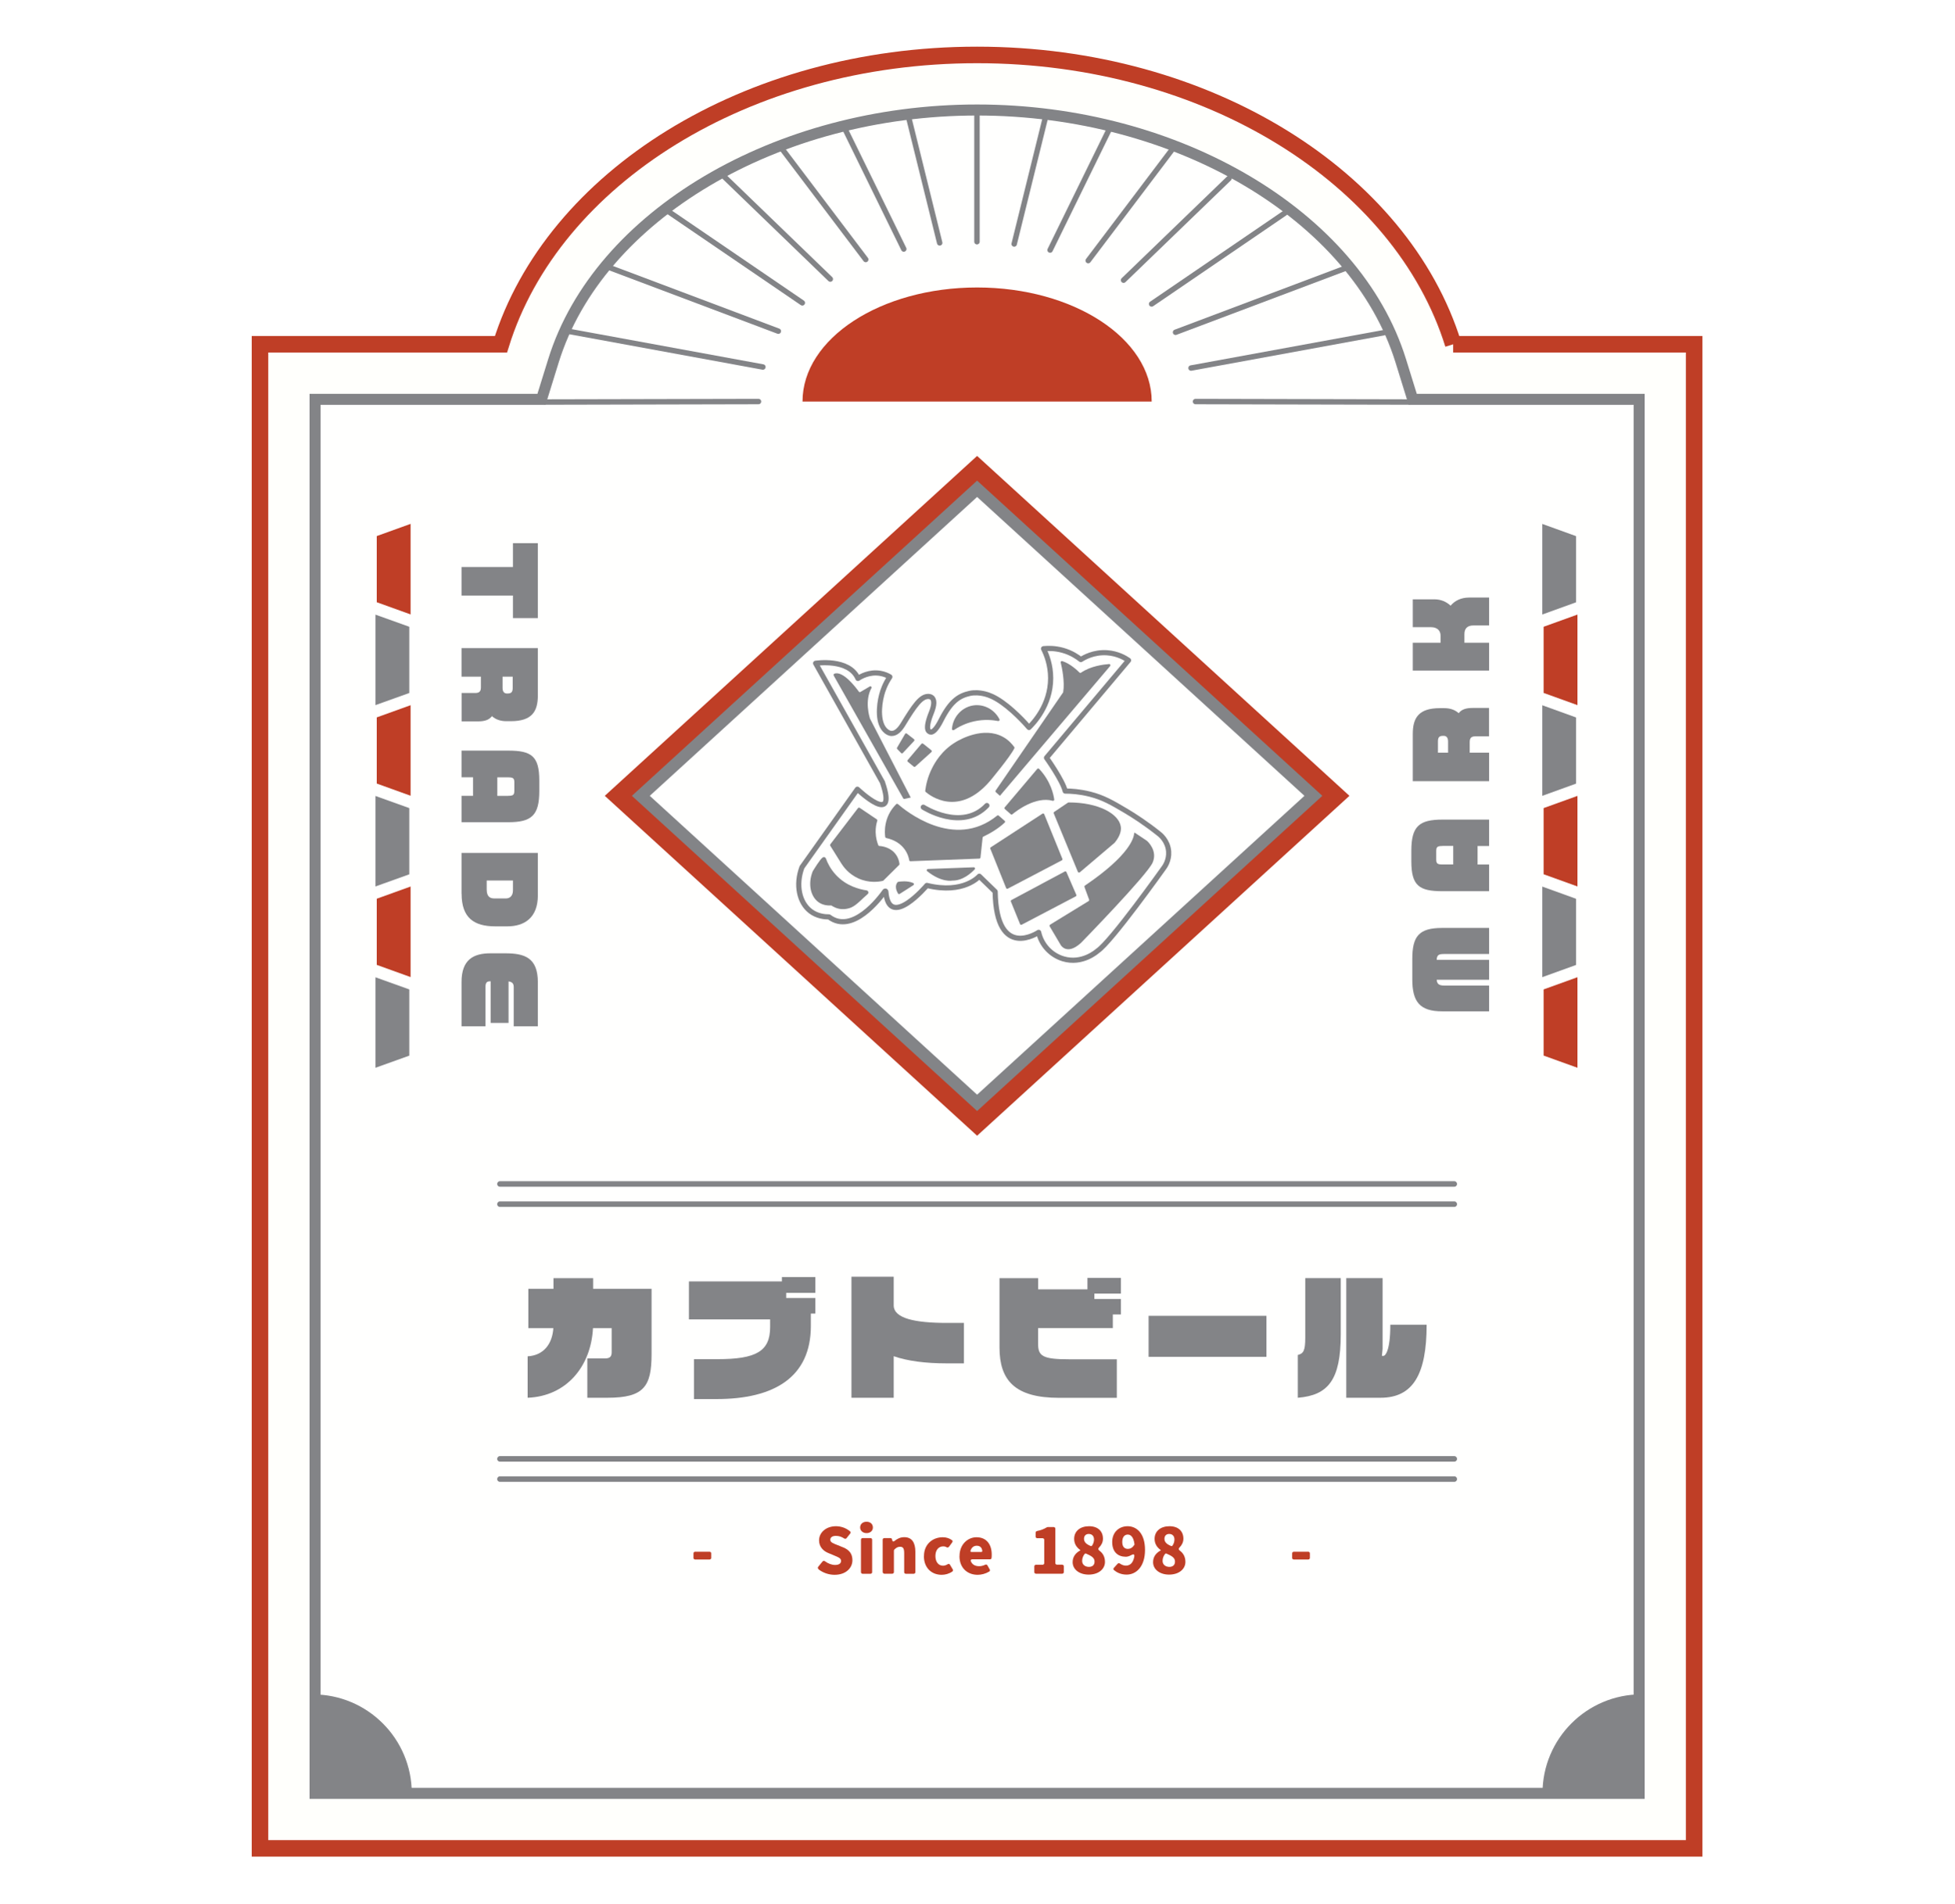
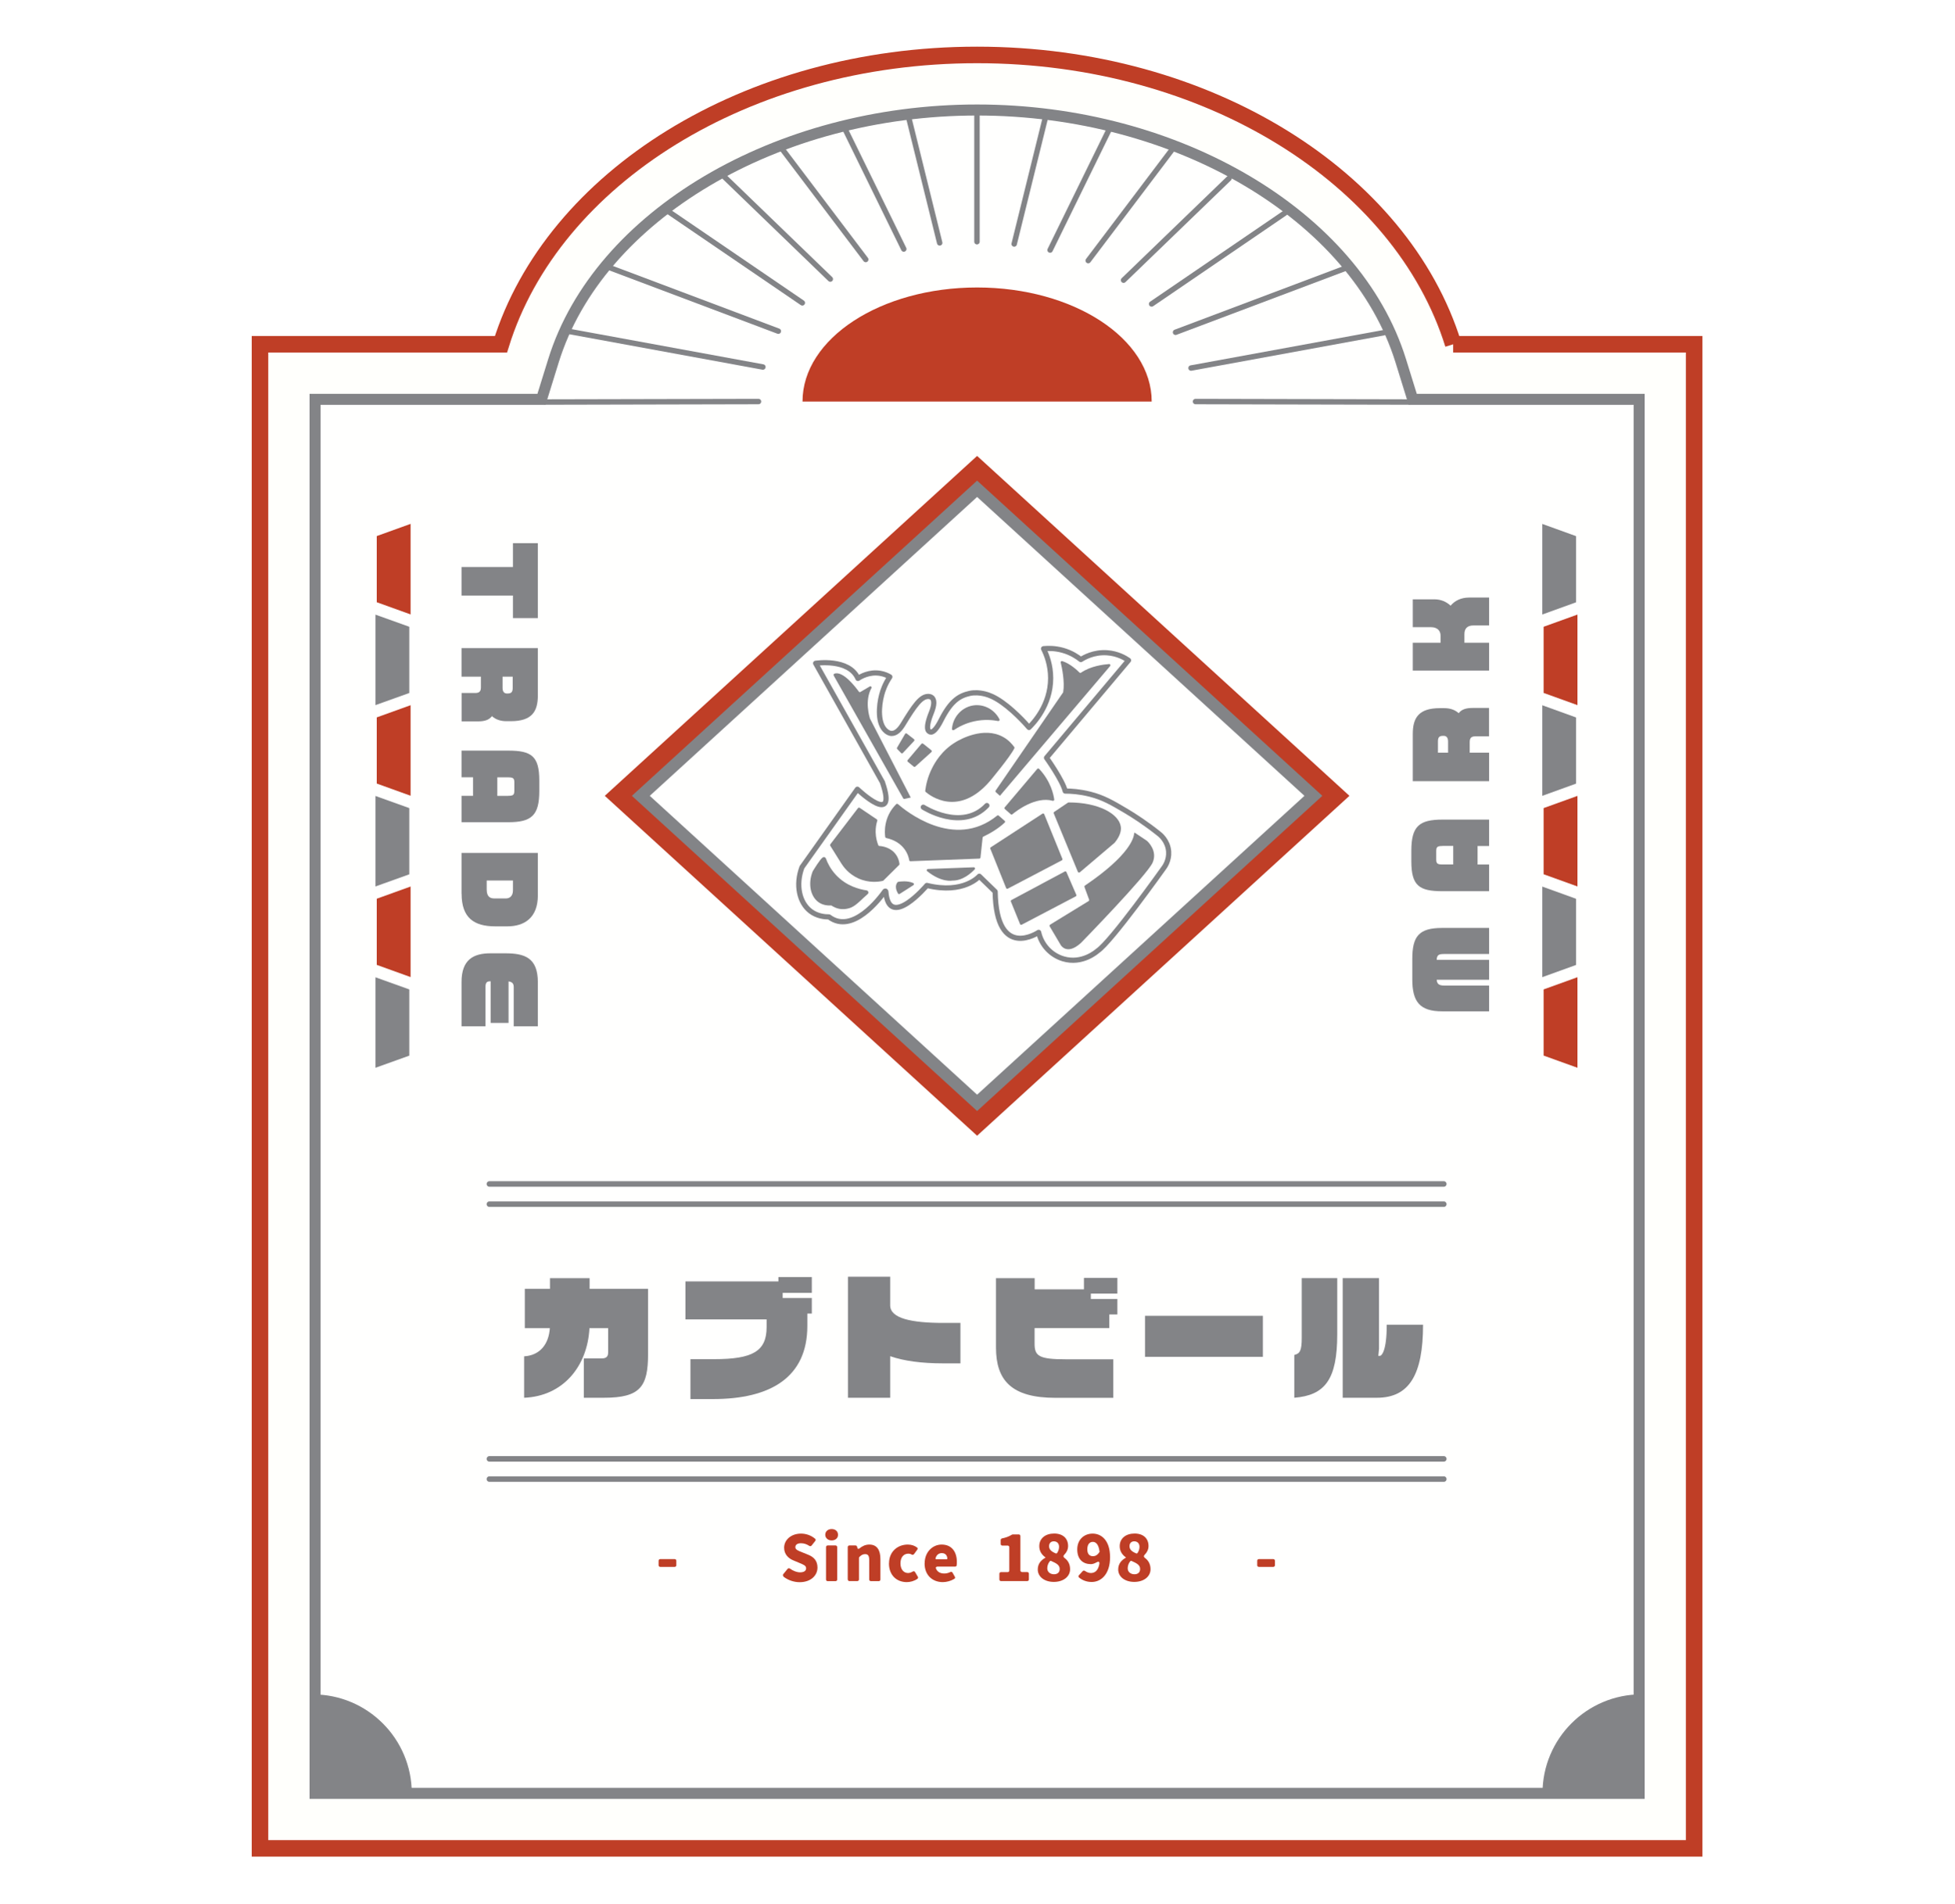
<svg xmlns="http://www.w3.org/2000/svg" id="_design-05" data-name="#design-05" viewBox="0 0 283.52 276.16">
  <defs>
    <style>
      .cls-1, .cls-2, .cls-3, .cls-4 {
        fill: none;
      }

      .cls-2 {
        stroke-linejoin: round;
      }

      .cls-2, .cls-5, .cls-3, .cls-4 {
        stroke-linecap: round;
      }

      .cls-2, .cls-5, .cls-3, .cls-4, .cls-6, .cls-7 {
        stroke: #838487;
      }

      .cls-2, .cls-3 {
        stroke-width: .75px;
      }

      .cls-5 {
        fill: #fffff9;
        stroke-width: .79px;
      }

      .cls-5, .cls-8, .cls-3, .cls-4, .cls-6, .cls-7 {
        stroke-miterlimit: 10;
      }

      .cls-8 {
        fill: #fffffc;
        stroke: #bf3e26;
        stroke-width: 2.4px;
      }

      .cls-9 {
        fill: #838487;
      }

      .cls-4 {
        stroke-width: .8px;
      }

      .cls-6 {
        stroke-width: 1.6px;
      }

      .cls-6, .cls-7 {
        fill: #fffffe;
      }

      .cls-7 {
        stroke-width: 1.75px;
      }

      .cls-10 {
        fill: #bf3e26;
      }
    </style>
  </defs>
  <path id="_.color-primary-stroke" data-name=".color-primary-stroke" class="cls-8" d="M210.84,49.95c-7.48-24.08-35.57-41.98-69.08-41.98s-61.6,17.9-69.08,41.98h-34.96v218.24h208.07V49.95h-34.96Z" />
  <path id="_.color-secondary-stroke" data-name=".color-secondary-stroke" class="cls-6" d="M45.71,260.2V57.94h32.85l1.74-5.61c6.55-21.07,32.4-36.37,61.46-36.37s54.91,15.3,61.46,36.37l1.74,5.61h32.85v202.27H45.71Z" />
  <g id="_.color-secondary-stroke-2" data-name=".color-secondary-stroke">
-     <line class="cls-4" x1="72.53" y1="171.79" x2="210.99" y2="171.79" />
-     <line class="cls-4" x1="72.53" y1="174.72" x2="210.99" y2="174.72" />
-     <line class="cls-4" x1="72.53" y1="211.68" x2="210.99" y2="211.68" />
-     <line class="cls-4" x1="72.53" y1="214.61" x2="210.99" y2="214.61" />
+     <line class="cls-4" x1="71" y1="171.79" x2="209.47" y2="171.79" />
+     <line class="cls-4" x1="71" y1="174.72" x2="209.47" y2="174.72" />
+     <line class="cls-4" x1="71" y1="211.68" x2="209.47" y2="211.68" />
+     <line class="cls-4" x1="71" y1="214.61" x2="209.47" y2="214.61" />
  </g>
  <g id="_.color-primary-fill" data-name=".color-primary-fill">
-     <g>
-       <path class="cls-10" d="M100.61,226.04v-.65c0-.14.1-.24.24-.24h2.09c.14,0,.24.1.24.24v.65c0,.14-.1.24-.24.24h-2.09c-.14,0-.24-.1-.24-.24Z" />
-       <path class="cls-10" d="M118.74,227.65c-.11-.08-.11-.21-.03-.32l.62-.76c.1-.11.23-.12.35-.04.45.33.99.54,1.46.54.6,0,.88-.23.88-.59,0-.39-.37-.52-.96-.77l-.86-.36c-.71-.28-1.37-.87-1.37-1.85,0-1.14,1.02-2.05,2.45-2.05.72,0,1.47.25,2.05.75.1.09.1.21.02.31l-.53.67c-.09.11-.22.12-.34.05-.38-.25-.76-.38-1.21-.38-.5,0-.81.2-.81.57s.42.52,1.03.76l.84.34c.84.34,1.34.9,1.34,1.86,0,1.13-.95,2.12-2.59,2.12-.81,0-1.68-.28-2.36-.82Z" />
-       <path class="cls-10" d="M124.79,221.63c0-.49.38-.83.93-.83s.92.34.92.83-.38.82-.92.82-.93-.35-.93-.82ZM124.91,228.11v-4.7c0-.14.1-.24.24-.24h1.14c.14,0,.24.1.24.24v4.7c0,.14-.1.24-.24.24h-1.14c-.14,0-.24-.1-.24-.24Z" />
-       <path class="cls-10" d="M128.06,228.11v-4.7c0-.14.1-.24.24-.24h.88c.12,0,.22.08.24.19l.03.13c.04.19.15.23.31.11.39-.32.85-.56,1.43-.56,1.13,0,1.61.81,1.61,2.11v2.96c0,.14-.1.24-.24.24h-1.14c-.14,0-.24-.1-.24-.24v-2.77c0-.71-.19-.91-.59-.91-.34,0-.55.13-.82.39-.05.04-.08.11-.08.17v3.11c0,.14-.1.24-.24.24h-1.14c-.14,0-.24-.1-.24-.24Z" />
-       <path class="cls-10" d="M134.05,225.77c0-1.72,1.27-2.72,2.72-2.72.55,0,.98.16,1.34.42.11.08.12.2.04.32l-.47.64c-.1.12-.23.14-.35.07-.16-.1-.31-.13-.46-.13-.72,0-1.16.55-1.16,1.41s.46,1.4,1.1,1.4c.24,0,.47-.09.67-.21.14-.09.29-.06.36.09l.39.66c.06.1.04.23-.06.3-.48.34-1.06.48-1.55.48-1.46,0-2.58-1-2.58-2.71Z" />
-       <path class="cls-10" d="M139.21,225.77c0-1.69,1.2-2.72,2.46-2.72,1.49,0,2.21,1.08,2.21,2.5,0,.19,0,.38-.03.53-.02.11-.11.17-.21.17h-2.58c-.18,0-.28.12-.21.28.21.51.65.72,1.21.72.3,0,.58-.07.87-.21.13-.07.27-.03.34.11l.32.57c.07.11.04.24-.08.31-.51.31-1.13.47-1.67.47-1.49,0-2.64-1-2.64-2.71ZM140.93,225.18h1.45c.09,0,.14-.06.13-.14-.04-.44-.28-.76-.81-.76-.4,0-.76.24-.9.74-.03.1.03.16.13.16Z" />
-       <path class="cls-10" d="M150.06,228.11v-.83c0-.14.1-.24.24-.24h.96c.14,0,.24-.1.24-.24v-3.37c0-.14-.1-.24-.24-.24h-.77c-.14,0-.24-.1-.24-.24v-.56c0-.12.08-.21.19-.24.59-.12,1.02-.29,1.43-.54.04-.02.09-.04.12-.04h.88c.14,0,.24.1.24.24v4.98c0,.14.1.24.24.24h.75c.14,0,.24.1.24.24v.83c0,.14-.1.24-.24.24h-3.8c-.14,0-.24-.1-.24-.24Z" />
-       <path class="cls-10" d="M155.62,226.67c0-.84.48-1.37,1.11-1.71v-.05c-.54-.39-.89-.91-.89-1.63,0-1.13.89-1.83,2.16-1.83s2.02.71,2.02,1.81c0,.5-.23.95-.56,1.27-.16.16-.15.32.04.46.48.35.81.87.81,1.64,0,1.05-.95,1.84-2.37,1.84-1.33,0-2.32-.74-2.32-1.81ZM158.8,226.58c0-.57-.48-.83-1.26-1.17-.05-.02-.12,0-.15.03-.24.27-.39.65-.39,1.04,0,.56.45.87.98.87.46,0,.82-.23.82-.77ZM158.42,224.29c.2-.29.3-.6.3-.92,0-.49-.29-.8-.77-.8-.36,0-.68.22-.68.71s.37.8.99,1.05c.06.02.12,0,.16-.05Z" />
-       <path class="cls-10" d="M161.6,227.5l.53-.59c.11-.12.24-.12.37-.03.23.16.54.29.83.29.56,0,1.03-.32,1.22-1.23.09-.44-.08-.5-.45-.29-.26.15-.54.23-.76.23-1.14,0-1.98-.68-1.98-2.14s1.03-2.29,2.23-2.29c1.28,0,2.53.98,2.53,3.43s-1.29,3.59-2.67,3.59c-.8,0-1.41-.3-1.83-.65-.11-.09-.11-.22-.02-.33ZM164.59,224.14s.02-.06,0-.09c-.13-1.08-.57-1.39-.97-1.39-.43,0-.8.31-.8,1.08,0,.73.36,1,.82,1,.32,0,.67-.16.93-.6Z" />
-       <path class="cls-10" d="M167.29,226.67c0-.84.48-1.37,1.11-1.71v-.05c-.54-.39-.89-.91-.89-1.63,0-1.13.89-1.83,2.16-1.83s2.02.71,2.02,1.81c0,.5-.23.95-.56,1.27-.16.16-.15.32.04.46.48.35.81.87.81,1.64,0,1.05-.95,1.84-2.37,1.84-1.33,0-2.32-.74-2.32-1.81ZM170.47,226.58c0-.57-.48-.83-1.26-1.17-.05-.02-.12,0-.15.03-.24.27-.39.65-.39,1.04,0,.56.45.87.98.87.46,0,.82-.23.82-.77ZM170.09,224.29c.2-.29.3-.6.3-.92,0-.49-.29-.8-.77-.8-.36,0-.68.22-.68.71s.37.8.99,1.05c.06.02.12,0,.16-.05Z" />
-       <path class="cls-10" d="M187.47,226.04v-.65c0-.14.1-.24.24-.24h2.09c.14,0,.24.1.24.24v.65c0,.14-.1.24-.24.24h-2.09c-.14,0-.24-.1-.24-.24Z" />
-     </g>
    <path class="cls-10" d="M195.78,115.47c-18.01,16.44-36.01,32.88-54.02,49.32-18.01-16.44-36.01-32.88-54.02-49.32,18.01-16.44,36.01-32.88,54.02-49.32,18.01,16.44,36.01,32.88,54.02,49.32Z" />
    <path class="cls-10" d="M167.09,58.26c0-9.14-11.34-16.55-25.33-16.55s-25.33,7.41-25.33,16.55h50.66Z" />
    <g>
      <polygon class="cls-10" points="228.86 89.17 228.86 102.31 223.95 100.54 223.95 90.94 228.86 89.17" />
      <polygon class="cls-10" points="228.86 115.48 228.86 128.62 223.95 126.85 223.95 117.25 228.86 115.48" />
      <polygon class="cls-10" points="228.86 141.79 228.86 154.93 223.95 153.16 223.95 143.56 228.86 141.79" />
      <polygon class="cls-10" points="59.57 141.77 59.57 128.63 54.66 130.4 54.66 140 59.57 141.77" />
      <polygon class="cls-10" points="59.57 115.46 59.57 102.32 54.66 104.09 54.66 113.69 59.57 115.46" />
      <polygon class="cls-10" points="59.57 89.15 59.57 76.01 54.66 77.78 54.66 87.38 59.57 89.15" />
+     </g>
+     <g>
+       <path class="cls-10" d="M95.55,227.11v-.65c0-.14.1-.24.24-.24h2.09c.14,0,.24.1.24.24v.65c0,.14-.1.24-.24.24h-2.09c-.14,0-.24-.1-.24-.24Z" />
+       <path class="cls-10" d="M113.67,228.72c-.11-.08-.11-.21-.03-.32l.62-.76c.1-.11.23-.12.35-.04.45.33.99.54,1.46.54.6,0,.88-.23.88-.59,0-.39-.37-.52-.96-.77l-.86-.36c-.71-.28-1.37-.87-1.37-1.85,0-1.14,1.02-2.05,2.45-2.05.72,0,1.47.25,2.05.75.1.09.1.21.02.31l-.53.67c-.09.11-.22.12-.34.05-.38-.25-.76-.38-1.21-.38-.5,0-.81.2-.81.57s.42.52,1.03.76l.84.34c.84.34,1.34.9,1.34,1.86,0,1.13-.95,2.12-2.59,2.12-.81,0-1.68-.28-2.36-.82Z" />
+       <path class="cls-10" d="M119.73,222.69c0-.49.38-.83.93-.83s.92.34.92.83-.38.82-.92.82-.93-.35-.93-.82ZM119.84,229.18v-4.7c0-.14.1-.24.24-.24h1.14c.14,0,.24.1.24.24v4.7c0,.14-.1.24-.24.24h-1.14c-.14,0-.24-.1-.24-.24Z" />
+       <path class="cls-10" d="M122.99,229.18v-4.7c0-.14.1-.24.24-.24h.88c.12,0,.22.08.24.19l.03.13c.04.19.15.23.31.11.39-.32.85-.56,1.43-.56,1.13,0,1.61.81,1.61,2.11v2.96c0,.14-.1.24-.24.24h-1.14c-.14,0-.24-.1-.24-.24v-2.77c0-.71-.19-.91-.59-.91-.34,0-.55.13-.82.39-.05.04-.08.11-.08.17v3.11c0,.14-.1.24-.24.24h-1.14c-.14,0-.24-.1-.24-.24Z" />
+       <path class="cls-10" d="M128.98,226.83c0-1.72,1.27-2.72,2.72-2.72.55,0,.98.16,1.34.42.11.08.12.2.04.32l-.47.64c-.1.12-.23.14-.35.07-.16-.1-.31-.13-.46-.13-.72,0-1.16.55-1.16,1.41s.46,1.4,1.1,1.4c.24,0,.47-.09.67-.21.14-.09.29-.06.36.09l.39.66c.06.1.04.23-.06.3-.48.34-1.06.48-1.55.48-1.46,0-2.58-1-2.58-2.71Z" />
+       <path class="cls-10" d="M134.15,226.83c0-1.69,1.2-2.72,2.46-2.72,1.49,0,2.21,1.08,2.21,2.5,0,.19,0,.38-.03.53-.02.11-.11.17-.21.17h-2.58c-.18,0-.28.12-.21.28.21.51.65.72,1.21.72.3,0,.58-.07.87-.21.13-.07.27-.03.34.11l.32.57c.07.11.04.24-.08.31-.51.31-1.13.47-1.67.47-1.49,0-2.64-1-2.64-2.71ZM135.86,226.25h1.45c.09,0,.14-.06.13-.14-.04-.44-.28-.76-.81-.76-.4,0-.76.24-.9.74-.03.1.03.16.13.16Z" />
+       <path class="cls-10" d="M144.99,229.18v-.83c0-.14.1-.24.24-.24h.96c.14,0,.24-.1.24-.24v-3.37c0-.14-.1-.24-.24-.24h-.77c-.14,0-.24-.1-.24-.24v-.56c0-.12.08-.21.19-.24.59-.12,1.02-.29,1.43-.54.04-.02.09-.04.12-.04h.88c.14,0,.24.1.24.24v4.98c0,.14.1.24.24.24h.75c.14,0,.24.1.24.24v.83c0,.14-.1.24-.24.24h-3.8c-.14,0-.24-.1-.24-.24Z" />
+       <path class="cls-10" d="M150.56,227.73c0-.84.48-1.37,1.11-1.71v-.05c-.54-.39-.89-.91-.89-1.63,0-1.13.89-1.83,2.16-1.83s2.02.71,2.02,1.81c0,.5-.23.95-.56,1.27-.16.16-.15.32.04.46.48.35.81.87.81,1.64,0,1.05-.95,1.84-2.37,1.84-1.33,0-2.32-.74-2.32-1.81ZM153.74,227.65c0-.57-.48-.83-1.26-1.17-.05-.02-.12,0-.15.03-.24.27-.39.65-.39,1.04,0,.56.45.87.98.87.46,0,.82-.23.82-.77ZM153.35,225.36c.2-.29.3-.6.3-.92,0-.49-.29-.8-.77-.8-.36,0-.68.22-.68.71s.37.8.99,1.05c.06.02.12,0,.16-.05Z" />
+       <path class="cls-10" d="M156.53,228.57l.53-.59c.11-.12.24-.12.37-.03.23.16.54.29.83.29.56,0,1.03-.32,1.22-1.23.09-.44-.08-.5-.45-.29-.26.15-.54.23-.76.23-1.14,0-1.98-.68-1.98-2.14s1.03-2.29,2.23-2.29c1.28,0,2.53.98,2.53,3.43s-1.29,3.59-2.67,3.59c-.8,0-1.41-.3-1.83-.65-.11-.09-.11-.22-.02-.33ZM159.52,225.2s.02-.06,0-.09c-.13-1.08-.57-1.39-.97-1.39-.43,0-.8.31-.8,1.08,0,.73.36,1,.82,1,.32,0,.67-.16.93-.6Z" />
+       <path class="cls-10" d="M162.23,227.73c0-.84.48-1.37,1.11-1.71v-.05c-.54-.39-.89-.91-.89-1.63,0-1.13.89-1.83,2.16-1.83s2.02.71,2.02,1.81c0,.5-.23.95-.56,1.27-.16.16-.15.32.04.46.48.35.81.87.81,1.64,0,1.05-.95,1.84-2.37,1.84-1.33,0-2.32-.74-2.32-1.81ZM165.41,227.65c0-.57-.48-.83-1.26-1.17-.05-.02-.12,0-.15.03-.24.27-.39.65-.39,1.04,0,.56.45.87.98.87.46,0,.82-.23.82-.77ZM165.02,225.36c.2-.29.3-.6.3-.92,0-.49-.29-.8-.77-.8-.36,0-.68.22-.68.71s.37.8.99,1.05c.06.02.12,0,.16-.05Z" />
+       <path class="cls-10" d="M182.4,227.11v-.65c0-.14.1-.24.24-.24h2.09c.14,0,.24.1.24.24v.65c0,.14-.1.24-.24.24h-2.09c-.14,0-.24-.1-.24-.24Z" />
    </g>
  </g>
  <polygon id="_.color-secondary-stroke-3" data-name=".color-secondary-stroke" class="cls-7" points="141.76 70.92 190.55 115.47 141.76 160.02 92.97 115.47 141.76 70.92" />
  <g id="_.color-secondary-stroke-4" data-name=".color-secondary-stroke">
    <path class="cls-2" d="M128.04,113.53l-9.71-17.29s4.85-.76,6.14,2.2c.37-.25,1.65-1.02,3.25-.74.58.1,1.05.31,1.38.51-.71,1.06-1.03,2.01-1.19,2.63-.41,1.55-.64,4.21.66,5.25.13.1.42.33.8.33.68,0,1.23-.65,1.64-1.32,1.65-2.71,2.58-4.03,3.63-4.05.09,0,.37,0,.57.18.35.33.39,1-.1,2.21-1.03,2.56-.27,2.7-.27,2.7,0,0,.54.66,1.71-1.67,1.4-2.77,2.62-3.52,4.13-3.86.79-.18,1.59-.05,1.85,0,.4.07,1.09.23,2.04.78,2.14,1.24,4.33,3.7,4.72,4.16.59-.58,3.14-3.19,3.14-7.15,0-1.91-.59-3.41-1.03-4.28.61-.06,1.62-.09,2.8.24,1.24.35,2.12.95,2.61,1.34.47-.3,1.86-1.11,3.78-.99,1.56.1,2.67.77,3.14,1.1l-11.9,14.14s2.33,3.26,2.71,4.83c.86,0,2.13.08,3.59.45,1.94.49,3.25,1.26,5.16,2.39,1.28.76,2.96,1.85,4.82,3.33.18.13,1.33,1.03,1.44,2.61.09,1.31-.59,2.23-.76,2.45,0,0-7.61,10.7-9.54,11.95-.1.09-2.23,1.99-5,1.16-1.79-.54-3.15-2.01-3.56-3.84,0,0-6.15,4.19-6.31-5.91l-2.3-2.23s-2.25,2.65-7.61,1.33c0,0-5.52,6.55-5.95.9,0-.07-.09-.11-.14-.05-.74,1.05-4.71,6.29-8.11,3.72-.64,0-1.73-.11-2.68-.83-1.64-1.25-2.19-3.83-1.24-6.38,2.68-3.77,5.36-7.55,8.04-11.32,0,0,5.93,5.65,3.63-1.01Z" />
    <path class="cls-3" d="M133.95,117.12s5.58,3.59,9.23-.24" />
  </g>
  <g id="_.color-secondary-stroke-5" data-name=".color-secondary-stroke">
    <line class="cls-5" x1="131.88" y1="17.23" x2="136.33" y2="35.24" />
    <line class="cls-5" x1="122.49" y1="18.5" x2="131.12" y2="36.13" />
    <line class="cls-5" x1="113.09" y1="21.11" x2="125.6" y2="37.65" />
    <line class="cls-5" x1="105.16" y1="25.72" x2="120.46" y2="40.49" />
    <line class="cls-5" x1="96.8" y1="30.57" x2="116.4" y2="43.94" />
    <line class="cls-5" x1="88.4" y1="38.81" x2="112.92" y2="48.05" />
    <line class="cls-5" x1="82.68" y1="48.11" x2="110.68" y2="53.25" />
    <line class="cls-5" x1="79.14" y1="58.33" x2="110.04" y2="58.26" />
    <line class="cls-5" x1="141.74" y1="16.37" x2="141.74" y2="35.07" />
    <line class="cls-5" x1="151.59" y1="17.38" x2="147.14" y2="35.4" />
    <line class="cls-5" x1="160.98" y1="18.66" x2="152.35" y2="36.28" />
    <line class="cls-5" x1="170.38" y1="21.27" x2="157.88" y2="37.81" />
    <line class="cls-5" x1="178.31" y1="25.88" x2="163.01" y2="40.65" />
    <line class="cls-5" x1="186.44" y1="30.89" x2="167.08" y2="44.1" />
    <line class="cls-5" x1="195.12" y1="38.95" x2="170.55" y2="48.21" />
    <line class="cls-5" x1="200.73" y1="48.28" x2="172.8" y2="53.4" />
    <line class="cls-5" x1="204.38" y1="58.33" x2="173.45" y2="58.26" />
  </g>
  <g id="_.color-secondary-fill" data-name=".color-secondary-fill">
+     <path class="cls-9" d="M223.79,260.2c0-7.93,6.43-14.36,14.36-14.36v14.36h-14.36Z" />
+     <path class="cls-9" d="M45.38,245.85c7.93,0,14.36,6.43,14.36,14.36h-14.36v-14.36Z" />
    <g>
      <path class="cls-9" d="M74.42,86.41h-7.46v-4.14h7.46v-3.46h3.61v10.87h-3.61v-3.27Z" />
      <path class="cls-9" d="M66.96,100.55h2.01c.56,0,.8-.24.8-.81v-1.56h-2.81v-4.14h11.07v6.86c0,2.35-.87,3.74-3.92,3.74h-.65c-.88,0-1.57-.26-2.09-.73-.42.56-1.08.76-2.03.76h-2.37v-4.12ZM73.66,100.62c.53,0,.72-.22.72-.81v-1.63h-1.47v1.63c0,.61.29.81.62.81h.12Z" />
      <path class="cls-9" d="M66.96,115.47h1.67v-2.69h-1.67v-3.87h6.76c3.36,0,4.52.77,4.52,4.35v1.51c0,3.58-1.15,4.53-4.52,4.53h-6.76v-3.84ZM73.71,115.47c.71,0,.91-.11.91-.73v-1.23c0-.61-.2-.72-.91-.72h-1.56v2.69h1.56Z" />
      <path class="cls-9" d="M66.96,129.69v-5.93h11.07s0,6.16,0,6.16c0,3.24-1.95,4.49-4.42,4.49h-1.76c-3.11,0-4.88-1.26-4.88-4.72ZM73.4,130.36c.5,0,1.02-.3,1.02-1.19v-1.41h-3.81v1.3c0,1.1.54,1.3,1.13,1.3h1.67Z" />
      <path class="cls-9" d="M66.96,142.48c0-3.23,1.71-4.16,4.21-4.16h2.1c2.81,0,4.76.6,4.76,4.21v6.38h-3.5v-5.66c0-.52-.18-.77-.75-.85v6.02h-2.6v-6.04c-.5,0-.75.11-.75.87v5.66h-3.47v-6.42Z" />
    </g>
    <g>
      <path class="cls-9" d="M216.04,138.42h-6.46c-.81,0-1.11.1-1.14.85h7.6v2.89h-7.6c.05.69.42.84,1.14.84h6.46v3.74h-6.81c-3.23,0-4.33-1.37-4.33-4.64v-2.94c0-3.31.95-4.52,4.33-4.52h6.81v3.77Z" />
      <path class="cls-9" d="M216.04,122.75h-1.67v2.69h1.67v3.87h-6.76c-3.36,0-4.52-.77-4.52-4.35v-1.51c0-3.58,1.15-4.53,4.52-4.53h6.76v3.84ZM209.28,122.75c-.71,0-.91.11-.91.73v1.23c0,.61.2.72.91.72h1.56v-2.69h-1.56Z" />
      <path class="cls-9" d="M216.04,106.84h-2.01c-.56,0-.8.24-.8.81v1.56h2.81v4.14h-11.07v-6.86c0-2.35.87-3.74,3.92-3.74h.65c.88,0,1.57.26,2.09.73.42-.56,1.08-.76,2.03-.76h2.37v4.12ZM209.34,106.77c-.53,0-.72.22-.72.81v1.63h1.47v-1.63c0-.61-.29-.81-.62-.81h-.12Z" />
      <path class="cls-9" d="M216.04,90.75h-2.29c-.84,0-1.29.43-1.29,1.26v1.25h3.58v4.04h-11.07v-4.04h4.03v-1.04c0-.72-.49-1.22-1.38-1.22h-2.65v-4.04h3.16c.92,0,1.71.35,2.33.92.61-.73,1.51-1.18,2.69-1.18h2.89v4.06Z" />
    </g>
    <g>
-       <path class="cls-9" d="M88.14,202.81h-2.93v-5.71h2.61c.66,0,.92-.28.92-.88v-3.51h-2.71c-.3,5.59-3.87,9.88-9.48,10.1v-6.01c2.3-.14,3.57-1.76,3.73-4.09h-3.63v-5.71h3.65v-1.54h5.75v1.54h8.48v9.46c0,4.73-1.12,6.35-6.39,6.35Z" />
-       <path class="cls-9" d="M117.64,190.58v1.8c0,7.46-5.33,10.62-13.69,10.62h-3.27v-5.79h3.43c5.59,0,7.62-1.14,7.62-4.65v-1.12h-11.78v-5.51h13.49v-.64h4.85v2.3h-4.23v.74h4.23v2.26h-.66Z" />
-       <path class="cls-9" d="M137.36,197.82c-3.11,0-5.69-.34-7.7-1.04v6.03h-6.13v-17.56h6.13v4.15c0,1.9,3.11,2.55,7.7,2.55h2.49v5.87h-2.49Z" />
-       <path class="cls-9" d="M161.45,190.7v2h-10.84v2.27c0,1.78.62,2.26,4.53,2.26h6.89v5.59h-8.4c-6.39,0-8.62-2.55-8.62-7.3v-10.06h5.61v1.62h7.15v-1.66h4.85v2.28h-3.85v.78h3.85v2.24h-1.16Z" />
-       <path class="cls-9" d="M166.64,196.87v-5.95h17.1v5.95h-17.1Z" />
-       <path class="cls-9" d="M188.29,202.81v-6.21c.8-.2,1.08-.58,1.08-2.49v-8.66h5.15v8.14c0,6.61-1.8,8.86-6.23,9.22ZM201.71,192.22v.04c0,3.75-.74,4.47-.98,4.47h-.24l.1-1.02v-10.26h-5.27v17.36h4.97c4.71,0,6.69-3.39,6.69-10.6h-5.27ZM206.98,192.18v.04-.04Z" />
+       <path class="cls-9" d="M87.63,202.81h-2.93v-5.71h2.61c.66,0,.92-.28.92-.88v-3.51h-2.71c-.3,5.59-3.87,9.88-9.48,10.1v-6.01c2.3-.14,3.57-1.76,3.73-4.09h-3.63v-5.71h3.65v-1.54h5.75v1.54h8.48v9.46c0,4.73-1.12,6.35-6.39,6.35Z" />
+       <path class="cls-9" d="M117.13,190.58v1.8c0,7.46-5.33,10.62-13.69,10.62h-3.27v-5.79h3.43c5.59,0,7.62-1.14,7.62-4.65v-1.12h-11.78v-5.51h13.49v-.64h4.85v2.3h-4.23v.74h4.23v2.26h-.66Z" />
+       <path class="cls-9" d="M136.85,197.82c-3.11,0-5.69-.34-7.7-1.04v6.03h-6.13v-17.56h6.13v4.15c0,1.9,3.11,2.55,7.7,2.55h2.49v5.87h-2.49Z" />
+       <path class="cls-9" d="M160.94,190.7v2h-10.84v2.27c0,1.78.62,2.26,4.53,2.26h6.89v5.59h-8.4c-6.39,0-8.62-2.55-8.62-7.3v-10.06h5.61v1.62h7.15v-1.66h4.85v2.28h-3.85v.78h3.85v2.24h-1.16Z" />
+       <path class="cls-9" d="M166.12,196.87v-5.95h17.1v5.95h-17.1Z" />
+       <path class="cls-9" d="M187.78,202.81v-6.21c.8-.2,1.08-.58,1.08-2.49v-8.66h5.15v8.14c0,6.61-1.8,8.86-6.23,9.22ZM201.19,192.22v.04c0,3.75-.74,4.47-.98,4.47h-.24l.1-1.02v-10.26h-5.27v17.36h4.97c4.71,0,6.69-3.39,6.69-10.6h-5.27ZM206.46,192.18v.04-.04Z" />
    </g>
-   </g>
-   <g id="_.color-secondary-fill-2" data-name=".color-secondary-fill">
-     <path class="cls-9" d="M145.8,117.4l.85.75c.06.06.16.06.22,0,.58-.48,3.37-2.64,5.86-1.96.12.03.24-.06.22-.18-.09-.69-.49-2.64-2.19-4.45-.07-.08-.2-.07-.27,0l-4.72,5.58c-.06.07-.05.18.02.25Z" />
-     <path class="cls-9" d="M152.88,118.02l3.5,8.48c.05.11.18.14.28.07,1.68-1.43,3.36-2.85,5.04-4.28,0,0,.02-.02.03-.03.93-1.13.93-1.94.88-2.3-.25-1.87-3.24-3.54-7.57-3.53-.04,0-.07.01-.1.03l-1.99,1.34c-.07.05-.1.14-.06.21Z" />
-     <path class="cls-9" d="M143.68,123.15l2.29,5.7c.04.1.15.14.24.09l7.84-4.11c.08-.04.12-.14.08-.22l-2.63-6.47c-.04-.1-.17-.14-.26-.08l-7.5,4.88c-.07.05-.1.13-.07.21Z" />
-     <path class="cls-9" d="M146.66,130.81l1.33,3.27c.04.1.15.14.24.09l7.84-4.11c.08-.04.12-.14.08-.23l-1.43-3.3c-.04-.09-.15-.13-.24-.08l-7.74,4.14c-.08.04-.11.14-.08.22Z" />
-     <path class="cls-9" d="M152.35,134.17c-.08.05-.11.16-.06.24l1.59,2.69s.87,1.6,2.95-.29c0,0,9.63-9.87,10.4-11.66.75-1.73-.73-3.06-.82-3.14,0,0,0,0-.01-.01l-1.75-1.17s-.11,0-.11.06c0,.6-.59,3.17-7.13,7.6-.07.04-.1.13-.07.21l.67,1.83c.03.08,0,.17-.07.21l-5.6,3.43Z" />
-     <path class="cls-9" d="M130.28,116.68c1,.88,8.11,6.76,14.39,1.66.07-.05.16-.05.22,0l.87.76c.08.07.08.18,0,.26-.35.33-1.37,1.22-3.1,2.03-.05.03-.09.08-.1.14l-.31,2.89c0,.09-.08.15-.17.16l-9.99.38c-.09,0-.17-.06-.18-.15-.09-.58-.62-2.62-3.34-3.22-.07-.02-.13-.07-.14-.14-.08-.54-.3-2.88,1.59-4.77.07-.07.17-.07.24-.01Z" />
-     <path class="cls-9" d="M134.62,126.09l6.66-.25c.16,0,.24.18.14.29-.52.55-1.74,1.66-3.26,1.64,0,0-1.54.33-3.65-1.37-.13-.1-.05-.3.11-.31Z" />
-     <path class="cls-9" d="M130.32,127.95c.27-.05,1.32-.2,2.17.17.13.06.15.24.03.31l-1.99,1.27c-.09.05-.2.03-.25-.06-.19-.32-.53-1.07-.07-1.63.03-.03.07-.06.11-.06Z" />
-     <path class="cls-9" d="M120.45,122.52l4.03-5.27c.06-.07.16-.09.24-.04l2.49,1.68c.06.04.09.12.07.19-.13.4-.26.98-.24,1.69.02.81.22,1.46.39,1.88.03.06.08.1.15.1.4.02,1.63.18,2.39,1.23.38.52.49,1.05.53,1.38,0,.05-.01.1-.05.14-.76.75-1.52,1.5-2.28,2.26-.02.02-.05.04-.08.05-.51.12-1.97.37-3.57-.36-1.45-.66-2.19-1.74-2.46-2.17l-1.6-2.56c-.04-.06-.04-.14,0-.2Z" />
-     <path class="cls-9" d="M119.37,124.4c.15-.07.26-.03.26-.03.08.03.15.09.19.19.24.67.68,1.55,1.46,2.39,1.49,1.6,3.36,2.08,4.44,2.24.27.04.36.38.15.55-.69.57-1.56,1.57-2.33,1.91-.06.02-.11.05-.17.07-.2.07-.67.23-1.26.19-.74-.05-1.27-.38-1.5-.53-.44.02-1.22,0-1.89-.5-1.14-.84-1.53-2.66-.81-4.46.07-.11,1.11-1.84,1.45-2Z" />
-     <path class="cls-9" d="M134.23,114.75c0,.06.02.11.06.15.59.51,4.74,3.77,9.34-1.58,0,0,3-3.6,3.54-4.76.03-.06.02-.12-.02-.17-.32-.44-.83-1.02-1.6-1.45-2.87-1.61-6.35.41-6.81.68-2.16,1.26-3.15,3.12-3.5,3.81-.67,1.31-.91,2.52-1.01,3.33Z" />
-     <path class="cls-9" d="M138.38,105.92c-.12.08-.28-.01-.27-.15.13-1.74,1.44-3.18,3.12-3.42,1.53-.22,3.06.6,3.78,2.02.06.13-.05.27-.19.25-.79-.15-2.02-.28-3.48.04-1.32.29-2.32.84-2.95,1.27Z" />
-     <path class="cls-9" d="M133.94,107.91l1.18.95c.08.07.09.19,0,.27l-2.33,2.1c-.06.06-.16.06-.23,0l-.85-.7c-.07-.06-.08-.17-.02-.25l1.99-2.35c.06-.07.17-.08.24-.02Z" />
-     <path class="cls-9" d="M131.56,106.44l1.04.81c.08.06.09.18.02.26l-1.64,1.75c-.07.07-.18.07-.25,0l-.55-.57c-.06-.06-.07-.14-.03-.21l1.16-1.99c.05-.09.18-.12.26-.05Z" />
-     <path class="cls-9" d="M153.89,96.13c.18.74.61,2.79.36,4.29,0,.03-.02.05-.03.07l-9.77,14.22c-.05.07-.04.17.03.23l.59.53,15.99-18.83c.1-.12.01-.3-.14-.29-.81.06-2.69.29-4.08,1.25-.07.05-.16.04-.22-.01-.32-.32-1.36-1.31-2.51-1.67-.13-.04-.25.08-.22.21Z" />
-     <path class="cls-9" d="M120.95,98.01l10.09,17.83c.04.07.12.1.19.08l.9-.2-5.93-11.49s0-.01,0-.02c-.05-.16-.79-2.53.23-4.38.08-.15-.09-.32-.24-.23l-1.36.8c-.08.05-.18.03-.23-.05-.43-.6-2.32-3.1-3.57-2.59-.09.04-.12.16-.07.24Z" />
-   </g>
-   <g id="_.color-secondary-fill-3" data-name=".color-secondary-fill">
-     <path class="cls-9" d="M223.79,260.2c0-7.93,6.43-14.36,14.36-14.36v14.36h-14.36Z" />
-     <path class="cls-9" d="M45.38,245.85c7.93,0,14.36,6.43,14.36,14.36h-14.36v-14.36Z" />
+     <g>
+       <path class="cls-9" d="M145.8,117.4l.85.75c.06.06.16.06.22,0,.58-.48,3.37-2.64,5.86-1.96.12.03.24-.06.22-.18-.09-.69-.49-2.64-2.19-4.45-.07-.08-.2-.07-.27,0l-4.72,5.58c-.06.07-.05.18.02.25Z" />
+       <path class="cls-9" d="M152.88,118.02l3.5,8.48c.05.11.18.14.28.07,1.68-1.43,3.36-2.85,5.04-4.28,0,0,.02-.02.03-.03.93-1.13.93-1.94.88-2.3-.25-1.87-3.24-3.54-7.57-3.53-.04,0-.07.01-.1.03l-1.99,1.34c-.07.05-.1.14-.06.21Z" />
+       <path class="cls-9" d="M143.68,123.15l2.29,5.7c.04.1.15.14.24.09l7.84-4.11c.08-.04.12-.14.08-.22l-2.63-6.47c-.04-.1-.17-.14-.26-.08l-7.5,4.88c-.07.05-.1.13-.07.21Z" />
+       <path class="cls-9" d="M146.66,130.81l1.33,3.27c.04.1.15.14.24.09l7.84-4.11c.08-.04.12-.14.08-.23l-1.43-3.3c-.04-.09-.15-.13-.24-.08l-7.74,4.14c-.08.04-.11.14-.08.22Z" />
+       <path class="cls-9" d="M152.35,134.17c-.08.05-.11.16-.06.24l1.59,2.69s.87,1.6,2.95-.29c0,0,9.63-9.87,10.4-11.66.75-1.73-.73-3.06-.82-3.14,0,0,0,0-.01-.01l-1.75-1.17s-.11,0-.11.06c0,.6-.59,3.17-7.13,7.6-.07.04-.1.13-.07.21l.67,1.83c.03.08,0,.17-.07.21l-5.6,3.43Z" />
+       <path class="cls-9" d="M130.28,116.68c1,.88,8.11,6.76,14.39,1.66.07-.05.16-.05.22,0l.87.76c.08.07.08.18,0,.26-.35.33-1.37,1.22-3.1,2.03-.05.03-.09.08-.1.14l-.31,2.89c0,.09-.08.15-.17.16l-9.99.38c-.09,0-.17-.06-.18-.15-.09-.58-.62-2.62-3.34-3.22-.07-.02-.13-.07-.14-.14-.08-.54-.3-2.88,1.59-4.77.07-.07.17-.07.24-.01Z" />
+       <path class="cls-9" d="M134.62,126.09l6.66-.25c.16,0,.24.18.14.29-.52.55-1.74,1.66-3.26,1.64,0,0-1.54.33-3.65-1.37-.13-.1-.05-.3.11-.31Z" />
+       <path class="cls-9" d="M130.32,127.95c.27-.05,1.32-.2,2.17.17.13.06.15.24.03.31l-1.99,1.27c-.09.05-.2.03-.25-.06-.19-.32-.53-1.07-.07-1.63.03-.03.07-.06.11-.06Z" />
+       <path class="cls-9" d="M120.45,122.52l4.03-5.27c.06-.07.16-.09.24-.04l2.49,1.68c.06.04.09.12.07.19-.13.4-.26.98-.24,1.69.02.81.22,1.46.39,1.88.03.06.08.1.15.1.4.02,1.63.18,2.39,1.23.38.52.49,1.05.53,1.38,0,.05-.01.1-.05.14-.76.75-1.52,1.5-2.28,2.26-.02.02-.05.04-.08.05-.51.12-1.97.37-3.57-.36-1.45-.66-2.19-1.74-2.46-2.17l-1.6-2.56c-.04-.06-.04-.14,0-.2Z" />
+       <path class="cls-9" d="M119.37,124.4c.15-.07.26-.03.26-.03.08.03.15.09.19.19.24.67.68,1.55,1.46,2.39,1.49,1.6,3.36,2.08,4.44,2.24.27.04.36.38.15.55-.69.57-1.56,1.57-2.33,1.91-.06.02-.11.05-.17.07-.2.07-.67.23-1.26.19-.74-.05-1.27-.38-1.5-.53-.44.02-1.22,0-1.89-.5-1.14-.84-1.53-2.66-.81-4.46.07-.11,1.11-1.84,1.45-2Z" />
+       <path class="cls-9" d="M134.23,114.75c0,.06.02.11.06.15.59.51,4.74,3.77,9.34-1.58,0,0,3-3.6,3.54-4.76.03-.06.02-.12-.02-.17-.32-.44-.83-1.02-1.6-1.45-2.87-1.61-6.35.41-6.81.68-2.16,1.26-3.15,3.12-3.5,3.81-.67,1.31-.91,2.52-1.01,3.33Z" />
+       <path class="cls-9" d="M138.38,105.92c-.12.08-.28-.01-.27-.15.13-1.74,1.44-3.18,3.12-3.42,1.53-.22,3.06.6,3.78,2.02.06.13-.05.27-.19.25-.79-.15-2.02-.28-3.48.04-1.32.29-2.32.84-2.95,1.27Z" />
+       <path class="cls-9" d="M133.94,107.91l1.18.95c.08.07.09.19,0,.27l-2.33,2.1c-.06.06-.16.06-.23,0l-.85-.7c-.07-.06-.08-.17-.02-.25l1.99-2.35c.06-.07.17-.08.24-.02Z" />
+       <path class="cls-9" d="M131.56,106.44l1.04.81c.08.06.09.18.02.26l-1.64,1.75c-.07.07-.18.07-.25,0l-.55-.57c-.06-.06-.07-.14-.03-.21l1.16-1.99c.05-.09.18-.12.26-.05Z" />
+       <path class="cls-9" d="M153.89,96.13c.18.74.61,2.79.36,4.29,0,.03-.02.05-.03.07l-9.77,14.22c-.05.07-.04.17.03.23l.59.53,15.99-18.83c.1-.12.01-.3-.14-.29-.81.06-2.69.29-4.08,1.25-.07.05-.16.04-.22-.01-.32-.32-1.36-1.31-2.51-1.67-.13-.04-.25.08-.22.21Z" />
+       <path class="cls-9" d="M120.95,98.01l10.09,17.83c.04.07.12.1.19.08l.9-.2-5.93-11.49s0-.01,0-.02c-.05-.16-.79-2.53.23-4.38.08-.15-.09-.32-.24-.23l-1.36.8c-.08.05-.18.03-.23-.05-.43-.6-2.32-3.1-3.57-2.59-.09.04-.12.16-.07.24Z" />
+     </g>
    <g>
      <polygon class="cls-9" points="223.76 89.16 223.76 76.02 228.66 77.79 228.66 87.39 223.76 89.16" />
      <polygon class="cls-9" points="223.76 115.47 223.76 102.33 228.66 104.1 228.66 113.7 223.76 115.47" />
      <polygon class="cls-9" points="223.76 141.78 223.76 128.64 228.66 130.41 228.66 140.01 223.76 141.78" />
      <polygon class="cls-9" points="54.47 141.8 54.47 154.93 59.38 153.17 59.38 143.56 54.47 141.8" />
      <polygon class="cls-9" points="54.47 115.49 54.47 128.62 59.38 126.86 59.38 117.25 54.47 115.49" />
      <polygon class="cls-9" points="54.47 89.18 54.47 102.31 59.38 100.55 59.38 90.94 54.47 89.18" />
    </g>
  </g>
-   <rect id="_.text-01" data-name=".text-01" class="cls-1" x="70.33" y="235.95" width="142.87" height="12.82" />
+   <rect id="_.text-01" data-name=".text-01" class="cls-1" x="86.36" y="234.36" width="110.81" height="12.84" />
</svg>
